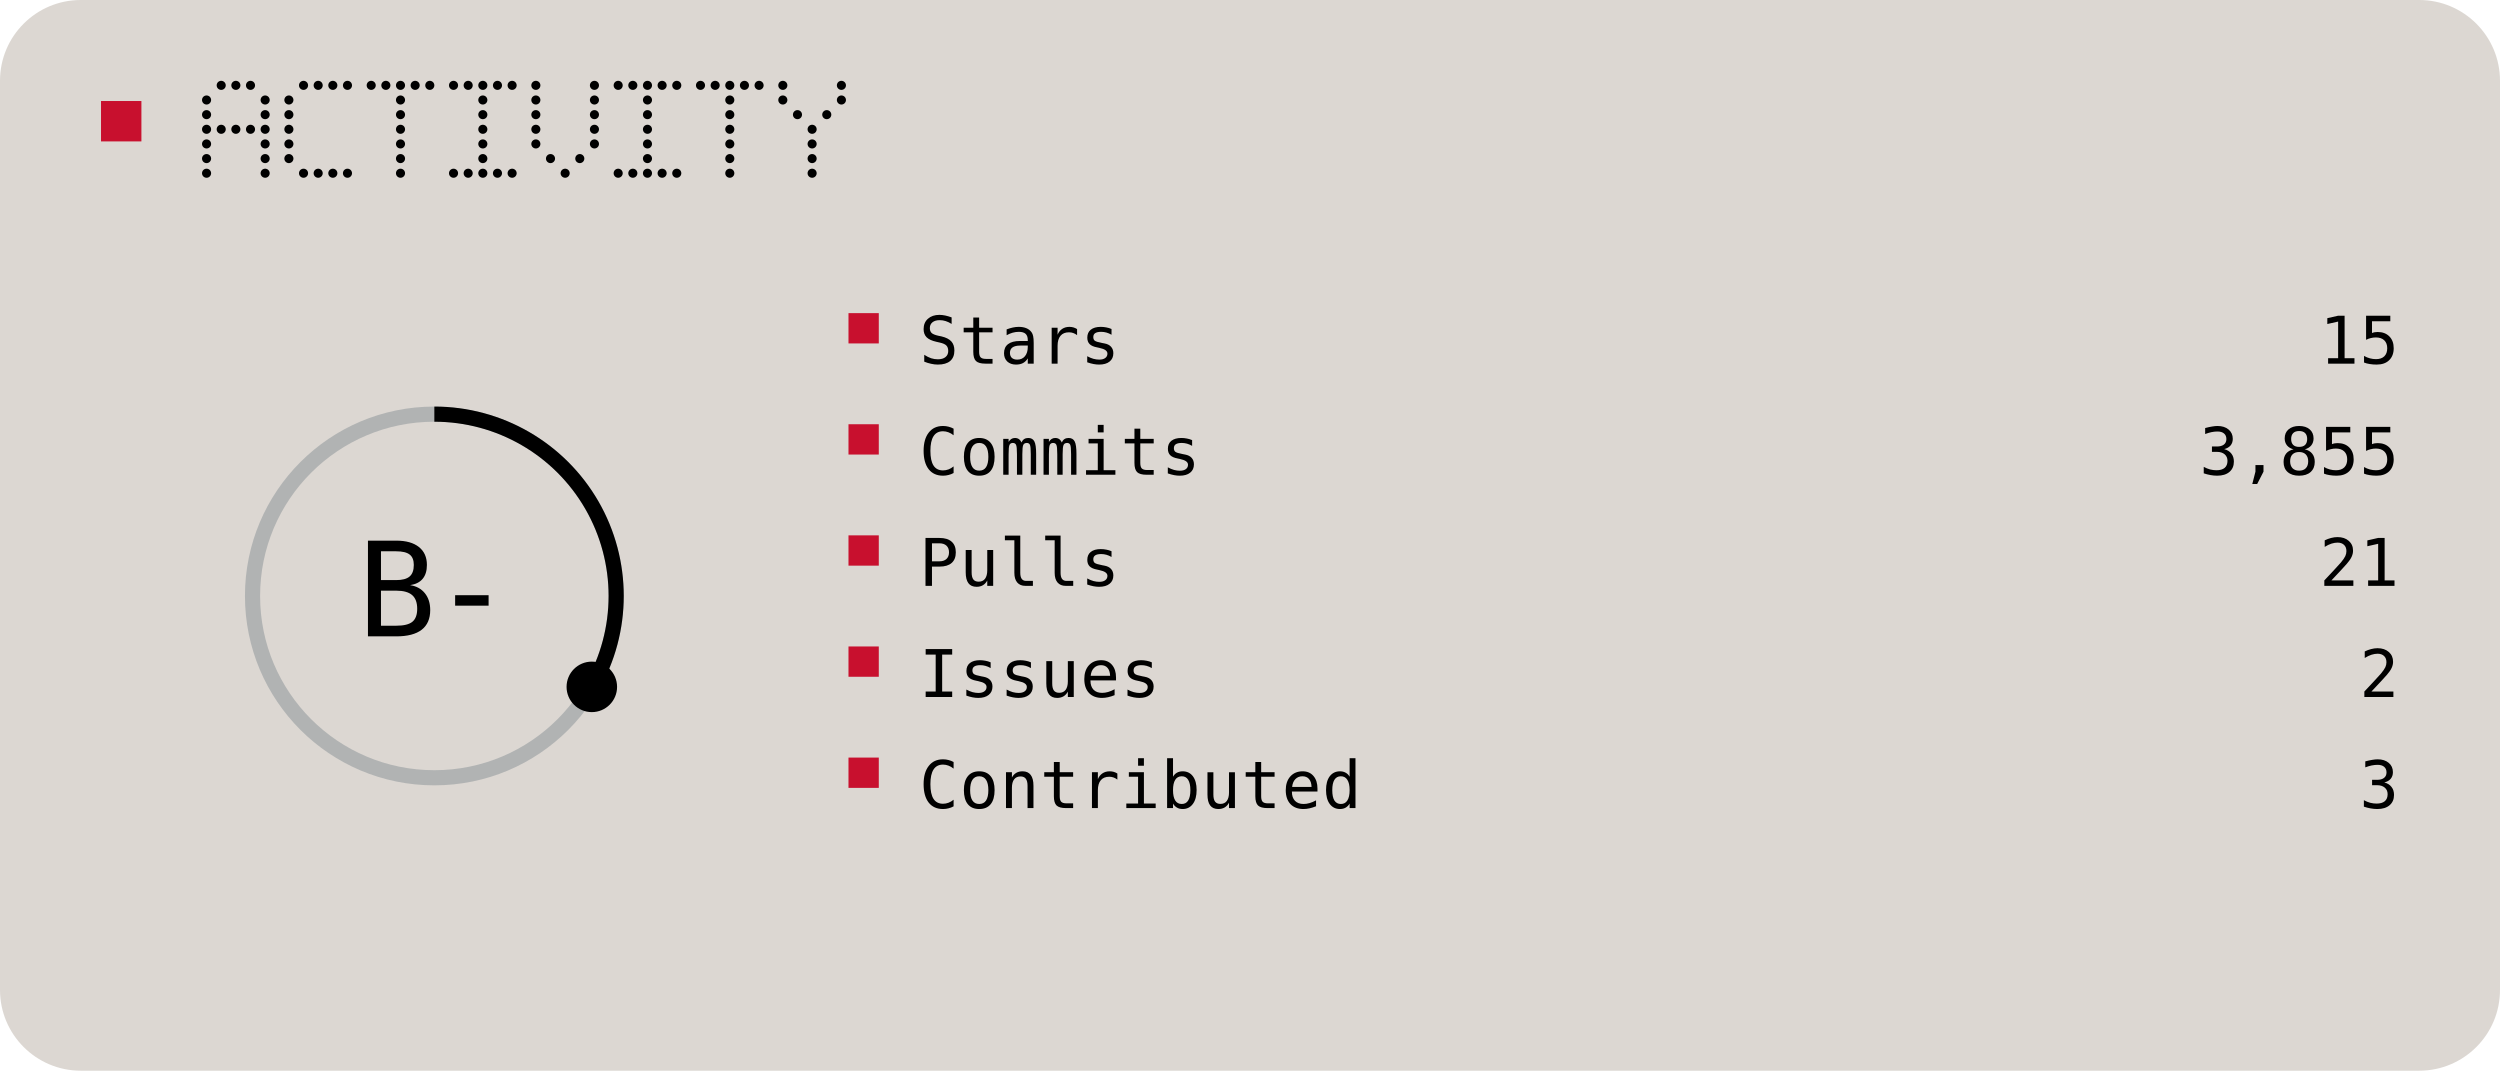
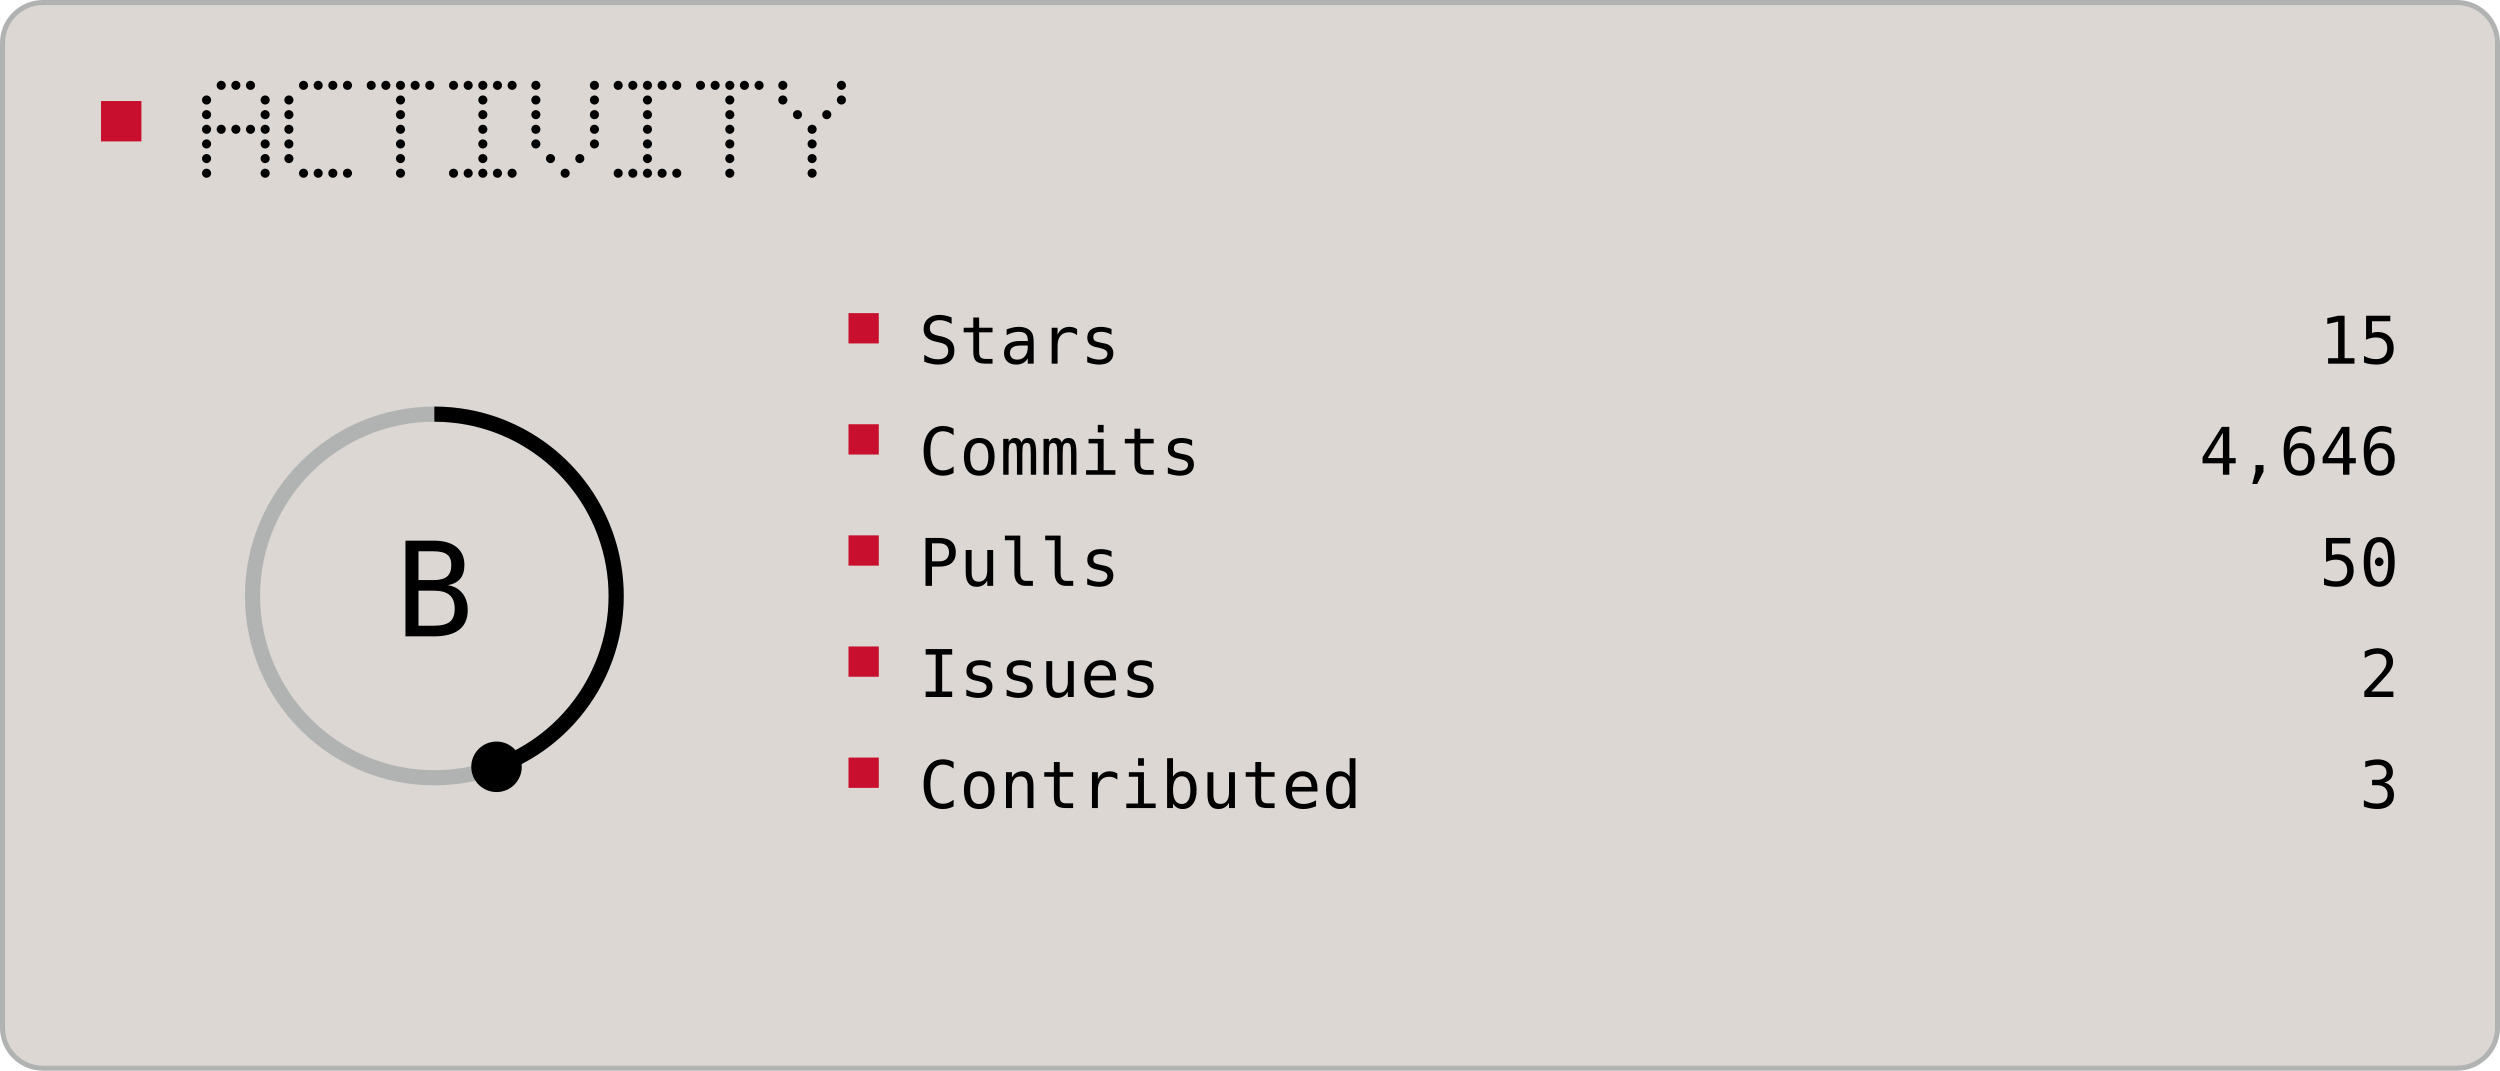
<svg xmlns="http://www.w3.org/2000/svg" width="495" height="212" viewBox="0 0 495 212" role="img">
-   <rect width="495" height="212" rx="16" fill="#DCD7D2" />
+   <rect x="0.5" y="0.5" width="494" height="211" rx="8" fill="#DCD7D2" stroke="#B1B3B3" />
  <rect x="20" y="20" width="8" height="8" fill="#C8102E" />
  <circle cx="43.8" cy="16.9" r="0.90" fill="#000000" />
  <circle cx="46.7" cy="16.9" r="0.90" fill="#000000" />
  <circle cx="49.6" cy="16.9" r="0.90" fill="#000000" />
  <circle cx="40.9" cy="19.8" r="0.90" fill="#000000" />
  <circle cx="52.5" cy="19.8" r="0.90" fill="#000000" />
  <circle cx="40.9" cy="22.7" r="0.90" fill="#000000" />
  <circle cx="52.5" cy="22.7" r="0.90" fill="#000000" />
  <circle cx="40.9" cy="25.6" r="0.90" fill="#000000" />
  <circle cx="43.8" cy="25.6" r="0.90" fill="#000000" />
  <circle cx="46.7" cy="25.6" r="0.90" fill="#000000" />
  <circle cx="49.6" cy="25.6" r="0.90" fill="#000000" />
  <circle cx="52.5" cy="25.6" r="0.90" fill="#000000" />
  <circle cx="40.9" cy="28.5" r="0.90" fill="#000000" />
  <circle cx="52.5" cy="28.5" r="0.90" fill="#000000" />
  <circle cx="40.9" cy="31.4" r="0.90" fill="#000000" />
  <circle cx="52.5" cy="31.4" r="0.90" fill="#000000" />
  <circle cx="40.9" cy="34.3" r="0.90" fill="#000000" />
  <circle cx="52.5" cy="34.3" r="0.90" fill="#000000" />
  <circle cx="60.1" cy="16.9" r="0.90" fill="#000000" />
  <circle cx="63.0" cy="16.9" r="0.90" fill="#000000" />
  <circle cx="65.9" cy="16.9" r="0.90" fill="#000000" />
  <circle cx="68.8" cy="16.9" r="0.90" fill="#000000" />
  <circle cx="57.2" cy="19.8" r="0.90" fill="#000000" />
  <circle cx="57.2" cy="22.7" r="0.90" fill="#000000" />
  <circle cx="57.2" cy="25.6" r="0.90" fill="#000000" />
  <circle cx="57.2" cy="28.5" r="0.90" fill="#000000" />
  <circle cx="57.2" cy="31.4" r="0.90" fill="#000000" />
  <circle cx="60.1" cy="34.3" r="0.90" fill="#000000" />
  <circle cx="63.0" cy="34.3" r="0.90" fill="#000000" />
  <circle cx="65.9" cy="34.3" r="0.90" fill="#000000" />
  <circle cx="68.8" cy="34.3" r="0.90" fill="#000000" />
  <circle cx="73.5" cy="16.9" r="0.90" fill="#000000" />
  <circle cx="76.4" cy="16.9" r="0.90" fill="#000000" />
  <circle cx="79.3" cy="16.9" r="0.90" fill="#000000" />
  <circle cx="82.2" cy="16.9" r="0.90" fill="#000000" />
  <circle cx="85.1" cy="16.9" r="0.90" fill="#000000" />
  <circle cx="79.3" cy="19.8" r="0.90" fill="#000000" />
  <circle cx="79.3" cy="22.7" r="0.90" fill="#000000" />
  <circle cx="79.3" cy="25.6" r="0.90" fill="#000000" />
  <circle cx="79.3" cy="28.5" r="0.90" fill="#000000" />
  <circle cx="79.3" cy="31.4" r="0.90" fill="#000000" />
  <circle cx="79.3" cy="34.3" r="0.90" fill="#000000" />
  <circle cx="89.8" cy="16.9" r="0.90" fill="#000000" />
  <circle cx="92.7" cy="16.9" r="0.90" fill="#000000" />
  <circle cx="95.6" cy="16.9" r="0.90" fill="#000000" />
  <circle cx="98.5" cy="16.9" r="0.90" fill="#000000" />
  <circle cx="101.4" cy="16.9" r="0.90" fill="#000000" />
  <circle cx="95.6" cy="19.8" r="0.90" fill="#000000" />
  <circle cx="95.6" cy="22.7" r="0.90" fill="#000000" />
  <circle cx="95.6" cy="25.6" r="0.90" fill="#000000" />
  <circle cx="95.6" cy="28.5" r="0.90" fill="#000000" />
  <circle cx="95.6" cy="31.4" r="0.90" fill="#000000" />
  <circle cx="89.8" cy="34.3" r="0.90" fill="#000000" />
  <circle cx="92.7" cy="34.3" r="0.90" fill="#000000" />
  <circle cx="95.6" cy="34.3" r="0.90" fill="#000000" />
  <circle cx="98.5" cy="34.3" r="0.90" fill="#000000" />
  <circle cx="101.4" cy="34.3" r="0.90" fill="#000000" />
  <circle cx="106.1" cy="16.9" r="0.90" fill="#000000" />
  <circle cx="117.7" cy="16.9" r="0.90" fill="#000000" />
  <circle cx="106.1" cy="19.8" r="0.90" fill="#000000" />
  <circle cx="117.7" cy="19.8" r="0.90" fill="#000000" />
  <circle cx="106.1" cy="22.7" r="0.90" fill="#000000" />
  <circle cx="117.7" cy="22.7" r="0.90" fill="#000000" />
  <circle cx="106.1" cy="25.6" r="0.90" fill="#000000" />
  <circle cx="117.7" cy="25.6" r="0.90" fill="#000000" />
  <circle cx="106.1" cy="28.5" r="0.90" fill="#000000" />
  <circle cx="117.7" cy="28.5" r="0.90" fill="#000000" />
  <circle cx="109.0" cy="31.4" r="0.90" fill="#000000" />
  <circle cx="114.8" cy="31.4" r="0.90" fill="#000000" />
  <circle cx="111.9" cy="34.3" r="0.90" fill="#000000" />
  <circle cx="122.4" cy="16.9" r="0.90" fill="#000000" />
  <circle cx="125.3" cy="16.9" r="0.90" fill="#000000" />
  <circle cx="128.2" cy="16.9" r="0.90" fill="#000000" />
  <circle cx="131.1" cy="16.9" r="0.90" fill="#000000" />
  <circle cx="134.0" cy="16.9" r="0.90" fill="#000000" />
  <circle cx="128.2" cy="19.8" r="0.90" fill="#000000" />
  <circle cx="128.2" cy="22.7" r="0.90" fill="#000000" />
  <circle cx="128.2" cy="25.6" r="0.90" fill="#000000" />
  <circle cx="128.2" cy="28.5" r="0.90" fill="#000000" />
  <circle cx="128.2" cy="31.4" r="0.90" fill="#000000" />
  <circle cx="122.4" cy="34.3" r="0.90" fill="#000000" />
  <circle cx="125.3" cy="34.3" r="0.90" fill="#000000" />
  <circle cx="128.2" cy="34.3" r="0.90" fill="#000000" />
  <circle cx="131.1" cy="34.3" r="0.90" fill="#000000" />
  <circle cx="134.0" cy="34.3" r="0.90" fill="#000000" />
  <circle cx="138.7" cy="16.9" r="0.90" fill="#000000" />
  <circle cx="141.6" cy="16.9" r="0.90" fill="#000000" />
  <circle cx="144.5" cy="16.9" r="0.90" fill="#000000" />
  <circle cx="147.4" cy="16.9" r="0.90" fill="#000000" />
  <circle cx="150.3" cy="16.9" r="0.90" fill="#000000" />
  <circle cx="144.5" cy="19.8" r="0.90" fill="#000000" />
  <circle cx="144.5" cy="22.7" r="0.90" fill="#000000" />
  <circle cx="144.5" cy="25.6" r="0.90" fill="#000000" />
  <circle cx="144.5" cy="28.5" r="0.90" fill="#000000" />
  <circle cx="144.5" cy="31.4" r="0.90" fill="#000000" />
  <circle cx="144.5" cy="34.3" r="0.90" fill="#000000" />
  <circle cx="155.0" cy="16.9" r="0.90" fill="#000000" />
  <circle cx="166.6" cy="16.9" r="0.90" fill="#000000" />
  <circle cx="155.0" cy="19.8" r="0.90" fill="#000000" />
  <circle cx="166.6" cy="19.8" r="0.90" fill="#000000" />
  <circle cx="157.9" cy="22.7" r="0.90" fill="#000000" />
  <circle cx="163.7" cy="22.7" r="0.90" fill="#000000" />
  <circle cx="160.8" cy="25.6" r="0.90" fill="#000000" />
  <circle cx="160.8" cy="28.5" r="0.90" fill="#000000" />
  <circle cx="160.8" cy="31.4" r="0.90" fill="#000000" />
  <circle cx="160.8" cy="34.3" r="0.90" fill="#000000" />
  <circle cx="86.0" cy="118.0" r="36" fill="none" stroke="#B1B3B3" stroke-width="3" />
-   <path d="M 86.00 82.00 A 36 36 0 0 1 117.18 136.00" fill="none" stroke="#000000" stroke-width="3" />
-   <circle cx="117.18" cy="136.00" r="5" fill="#000000" />
-   <text x="86" y="126" fill="#000000" text-anchor="middle" font-family="ui-monospace, Geist Mono, monospace" font-size="26" letter-spacing="-0.8" dominant-baseline="auto">B-</text>
+   <path d="M 86.00 82.00 A 36 36 0 0 1 98.31 151.83" fill="none" stroke="#000000" stroke-width="3" />
+   <circle cx="98.31" cy="151.83" r="5" fill="#000000" />
+   <text x="86" y="126" fill="#000000" text-anchor="middle" font-family="ui-monospace, Geist Mono, monospace" font-size="26" letter-spacing="-0.8" dominant-baseline="auto">B</text>
  <rect x="168" y="62" width="6" height="6" fill="#C8102E" />
  <text x="182" y="72" fill="#000000" text-anchor="start" font-family="ui-monospace, Geist Mono, monospace" font-size="13" letter-spacing="0.15" dominant-baseline="auto">Stars</text>
  <text x="475" y="72" fill="#000000" text-anchor="end" font-family="ui-monospace, Geist Mono, monospace" font-size="13" letter-spacing="0.1" dominant-baseline="auto">15</text>
  <rect x="168" y="84" width="6" height="6" fill="#C8102E" />
  <text x="182" y="94" fill="#000000" text-anchor="start" font-family="ui-monospace, Geist Mono, monospace" font-size="13" letter-spacing="0.15" dominant-baseline="auto">Commits</text>
-   <text x="475" y="94" fill="#000000" text-anchor="end" font-family="ui-monospace, Geist Mono, monospace" font-size="13" letter-spacing="0.1" dominant-baseline="auto">3,855</text>
+   <text x="475" y="94" fill="#000000" text-anchor="end" font-family="ui-monospace, Geist Mono, monospace" font-size="13" letter-spacing="0.1" dominant-baseline="auto">4,646</text>
  <rect x="168" y="106" width="6" height="6" fill="#C8102E" />
  <text x="182" y="116" fill="#000000" text-anchor="start" font-family="ui-monospace, Geist Mono, monospace" font-size="13" letter-spacing="0.15" dominant-baseline="auto">Pulls</text>
-   <text x="475" y="116" fill="#000000" text-anchor="end" font-family="ui-monospace, Geist Mono, monospace" font-size="13" letter-spacing="0.1" dominant-baseline="auto">21</text>
+   <text x="475" y="116" fill="#000000" text-anchor="end" font-family="ui-monospace, Geist Mono, monospace" font-size="13" letter-spacing="0.1" dominant-baseline="auto">50</text>
  <rect x="168" y="128" width="6" height="6" fill="#C8102E" />
  <text x="182" y="138" fill="#000000" text-anchor="start" font-family="ui-monospace, Geist Mono, monospace" font-size="13" letter-spacing="0.15" dominant-baseline="auto">Issues</text>
  <text x="475" y="138" fill="#000000" text-anchor="end" font-family="ui-monospace, Geist Mono, monospace" font-size="13" letter-spacing="0.1" dominant-baseline="auto">2</text>
  <rect x="168" y="150" width="6" height="6" fill="#C8102E" />
  <text x="182" y="160" fill="#000000" text-anchor="start" font-family="ui-monospace, Geist Mono, monospace" font-size="13" letter-spacing="0.15" dominant-baseline="auto">Contributed</text>
  <text x="475" y="160" fill="#000000" text-anchor="end" font-family="ui-monospace, Geist Mono, monospace" font-size="13" letter-spacing="0.1" dominant-baseline="auto">3</text>
</svg>
